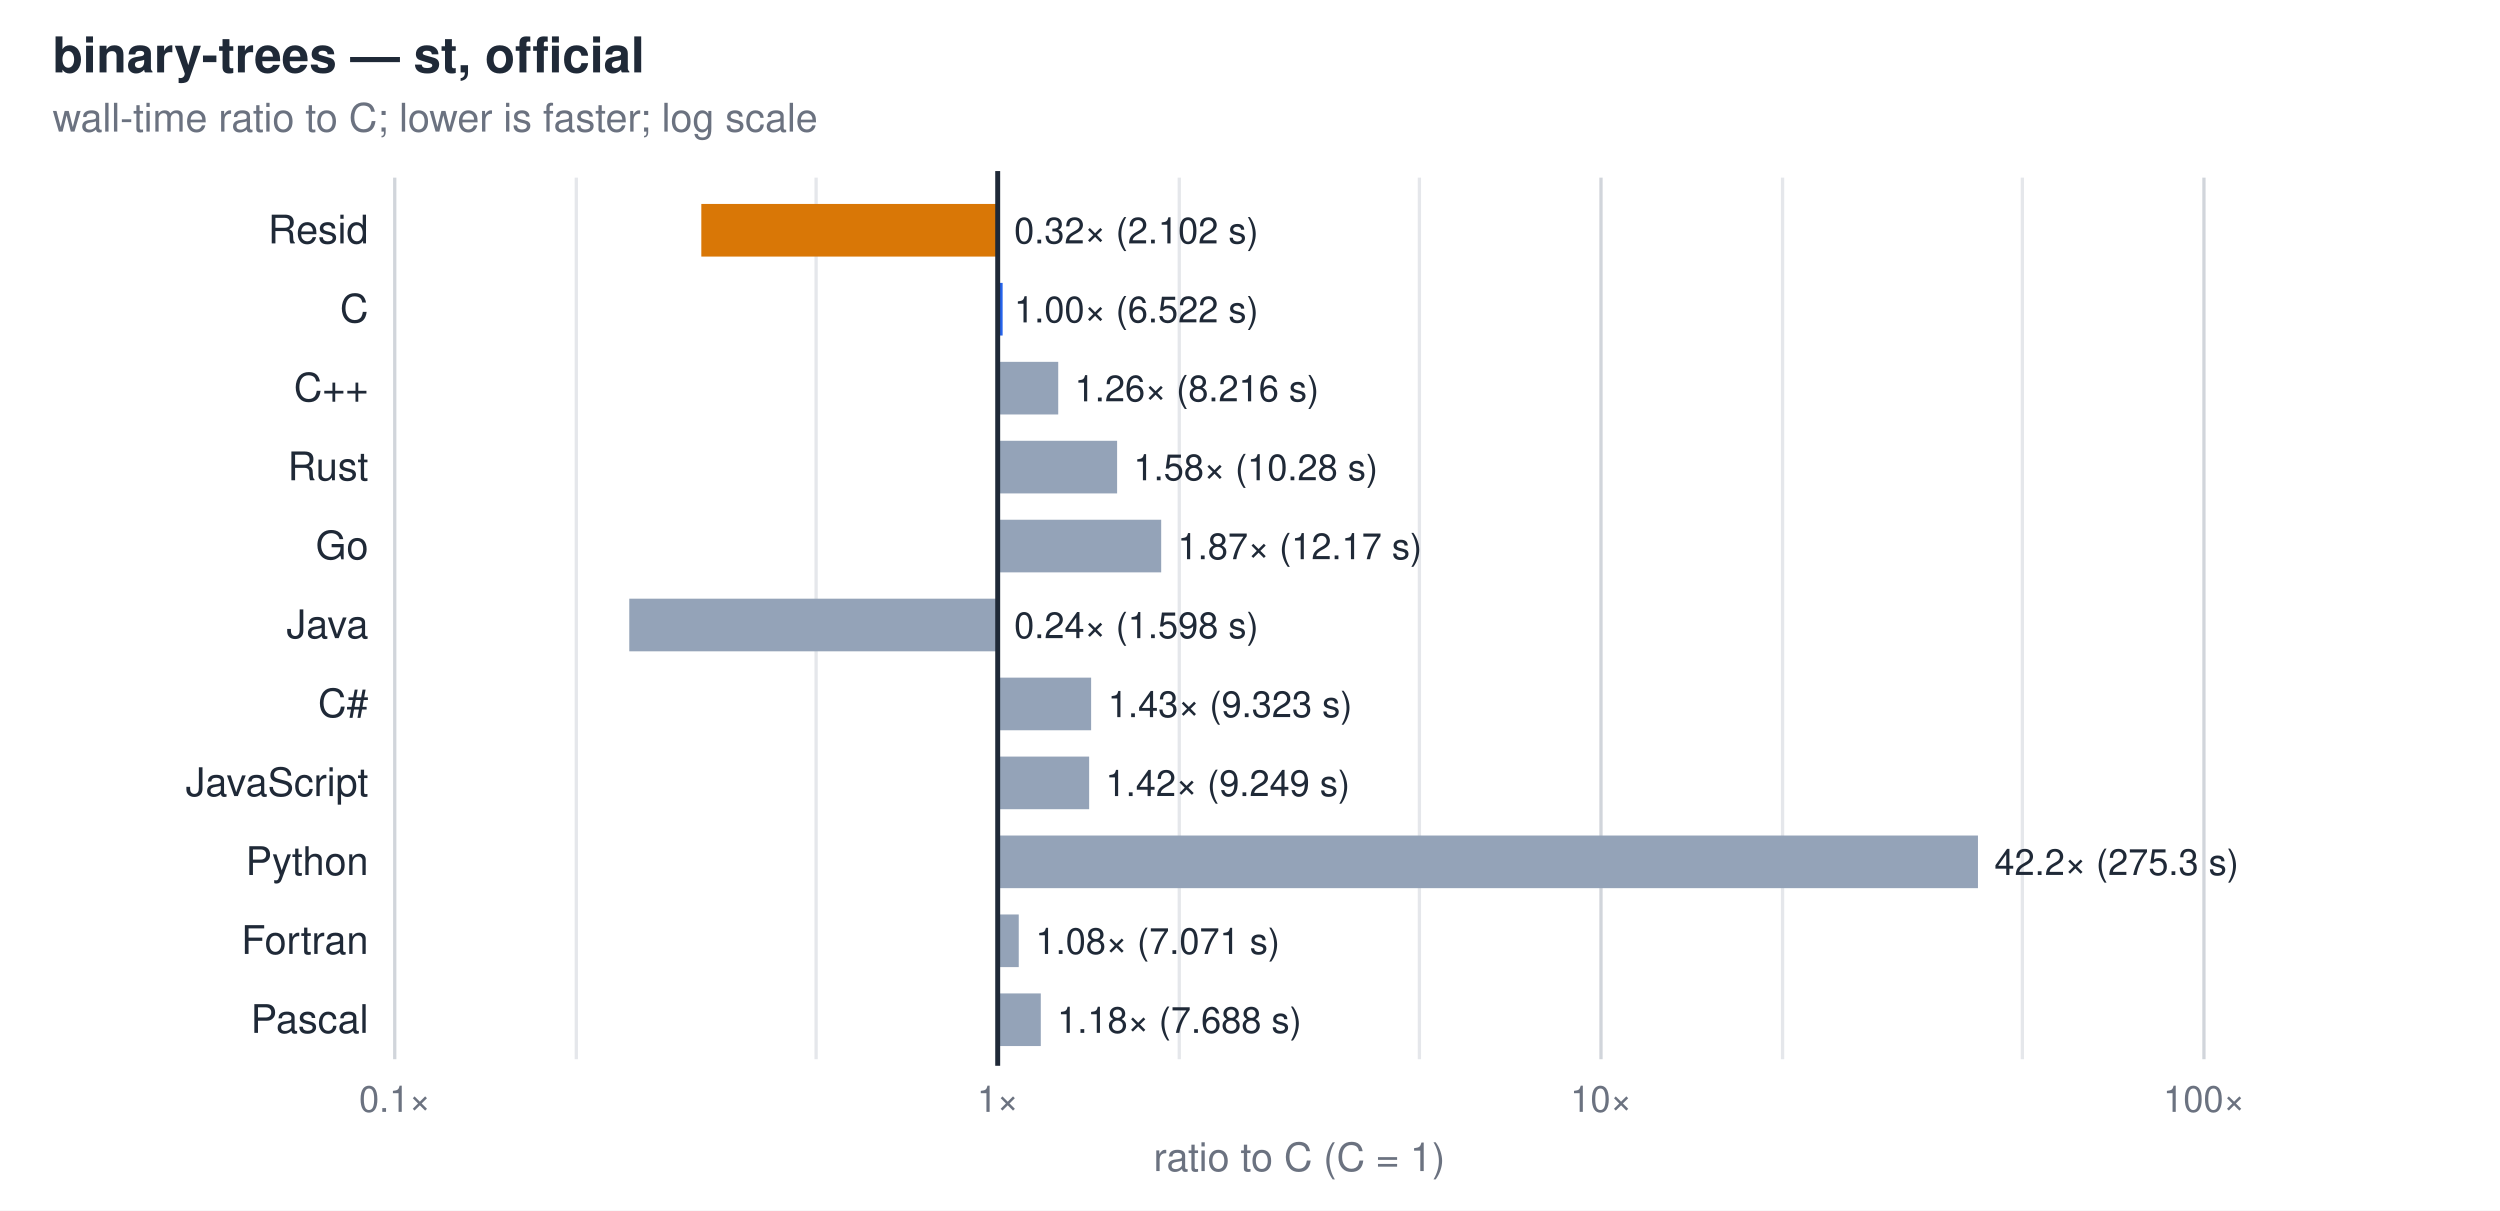
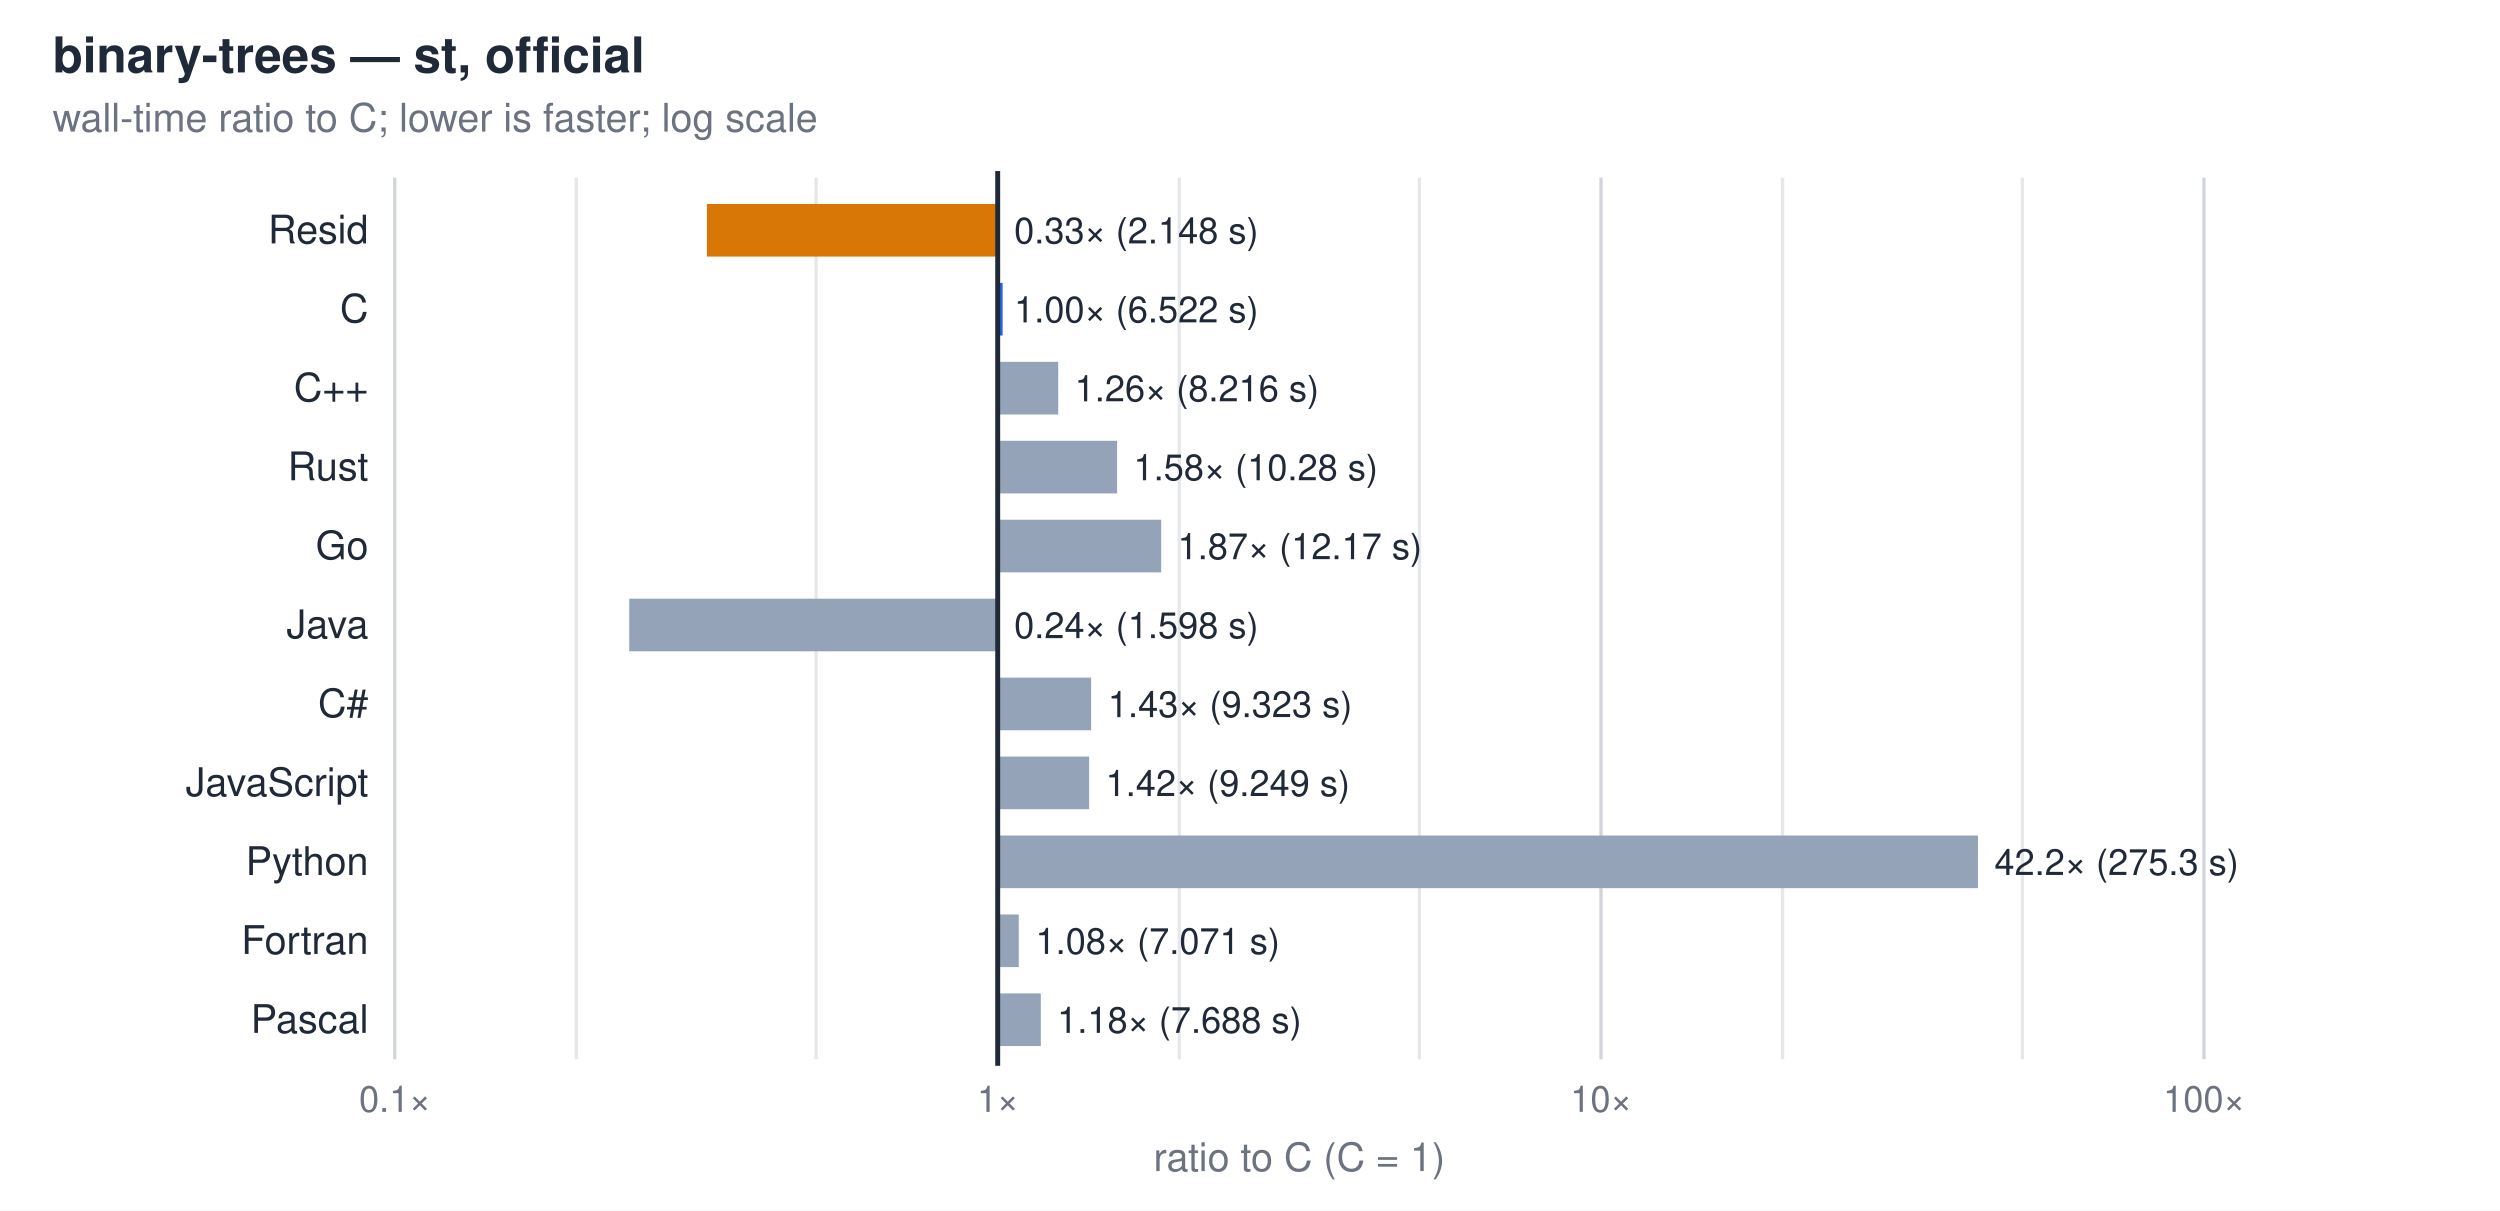
<svg xmlns="http://www.w3.org/2000/svg" width="760" height="368" viewBox="0 0 760 368" font-family="Helvetica, Arial, sans-serif" font-size="12">
  <rect x="0" y="0" width="760" height="368" fill="#ffffff" />
  <text x="16" y="22" font-size="15" font-weight="bold" fill="#1f2937">binary-trees — st, official</text>
  <text x="16" y="40" fill="#6b7280">wall-time ratio to C; lower is faster; log scale</text>
  <line x1="120.0" y1="54" x2="120.0" y2="322" stroke="#d1d5db" stroke-width="1" />
  <text x="120.0" y="338" text-anchor="middle" fill="#6b7280" font-size="11">0.1×</text>
  <line x1="175.2" y1="54" x2="175.2" y2="322" stroke="#e5e7eb" stroke-width="1" />
  <line x1="248.1" y1="54" x2="248.1" y2="322" stroke="#e5e7eb" stroke-width="1" />
  <line x1="303.3" y1="54" x2="303.3" y2="322" stroke="#d1d5db" stroke-width="1" />
  <text x="303.3" y="338" text-anchor="middle" fill="#6b7280" font-size="11">1×</text>
  <line x1="358.5" y1="54" x2="358.5" y2="322" stroke="#e5e7eb" stroke-width="1" />
  <line x1="431.5" y1="54" x2="431.5" y2="322" stroke="#e5e7eb" stroke-width="1" />
  <line x1="486.7" y1="54" x2="486.7" y2="322" stroke="#d1d5db" stroke-width="1" />
  <text x="486.7" y="338" text-anchor="middle" fill="#6b7280" font-size="11">10×</text>
  <line x1="541.9" y1="54" x2="541.9" y2="322" stroke="#e5e7eb" stroke-width="1" />
  <line x1="614.8" y1="54" x2="614.8" y2="322" stroke="#e5e7eb" stroke-width="1" />
  <line x1="670.0" y1="54" x2="670.0" y2="322" stroke="#d1d5db" stroke-width="1" />
  <text x="670.0" y="338" text-anchor="middle" fill="#6b7280" font-size="11">100×</text>
  <text x="112" y="74.0" text-anchor="end" fill="#1f2937">Resid</text>
-   <rect x="213.2" y="62" width="90.2" height="16" fill="#d97706" />
-   <text x="308.3" y="74.0" fill="#1f2937" font-size="11">0.32×  (2.102 s)</text>
+   <rect x="214.9" y="62" width="88.4" height="16" fill="#d97706" />
+   <text x="308.3" y="74.0" fill="#1f2937" font-size="11">0.33×  (2.148 s)</text>
  <text x="112" y="98.0" text-anchor="end" fill="#1f2937">C</text>
  <rect x="303.3" y="86" width="1.5" height="16" fill="#2563eb" />
  <text x="308.3" y="98.0" fill="#1f2937" font-size="11">1.00×  (6.522 s)</text>
  <text x="112" y="122.0" text-anchor="end" fill="#1f2937">C++</text>
  <rect x="303.3" y="110" width="18.4" height="16" fill="#94a3b8" />
  <text x="326.7" y="122.0" fill="#1f2937" font-size="11">1.26×  (8.216 s)</text>
  <text x="112" y="146.0" text-anchor="end" fill="#1f2937">Rust</text>
  <rect x="303.3" y="134" width="36.3" height="16" fill="#94a3b8" />
  <text x="344.6" y="146.0" fill="#1f2937" font-size="11">1.58×  (10.28 s)</text>
  <text x="112" y="170.0" text-anchor="end" fill="#1f2937">Go</text>
  <rect x="303.3" y="158" width="49.7" height="16" fill="#94a3b8" />
  <text x="358.0" y="170.0" fill="#1f2937" font-size="11">1.87×  (12.17 s)</text>
  <text x="112" y="194.0" text-anchor="end" fill="#1f2937">Java</text>
  <rect x="191.3" y="182" width="112.0" height="16" fill="#94a3b8" />
  <text x="308.3" y="194.0" fill="#1f2937" font-size="11">0.24×  (1.598 s)</text>
  <text x="112" y="218.0" text-anchor="end" fill="#1f2937">C#</text>
  <rect x="303.3" y="206" width="28.4" height="16" fill="#94a3b8" />
  <text x="336.8" y="218.0" fill="#1f2937" font-size="11">1.43×  (9.323 s)</text>
  <text x="112" y="242.0" text-anchor="end" fill="#1f2937">JavaScript</text>
  <rect x="303.3" y="230" width="27.8" height="16" fill="#94a3b8" />
  <text x="336.1" y="242.0" fill="#1f2937" font-size="11">1.42×  (9.249 s)</text>
  <text x="112" y="266.0" text-anchor="end" fill="#1f2937">Python</text>
  <rect x="303.3" y="254" width="298.0" height="16" fill="#94a3b8" />
  <text x="606.3" y="266.0" fill="#1f2937" font-size="11">42.2×  (275.3 s)</text>
  <text x="112" y="290.0" text-anchor="end" fill="#1f2937">Fortran</text>
  <rect x="303.3" y="278" width="6.4" height="16" fill="#94a3b8" />
  <text x="314.8" y="290.0" fill="#1f2937" font-size="11">1.08×  (7.071 s)</text>
  <text x="112" y="314.0" text-anchor="end" fill="#1f2937">Pascal</text>
  <rect x="303.3" y="302" width="13.1" height="16" fill="#94a3b8" />
  <text x="321.4" y="314.0" fill="#1f2937" font-size="11">1.18×  (7.688 s)</text>
  <line x1="303.3" y1="52" x2="303.3" y2="324" stroke="#1f2937" stroke-width="1.5" />
  <text x="395.0" y="356" text-anchor="middle" fill="#6b7280">ratio to C (C = 1)</text>
</svg>
